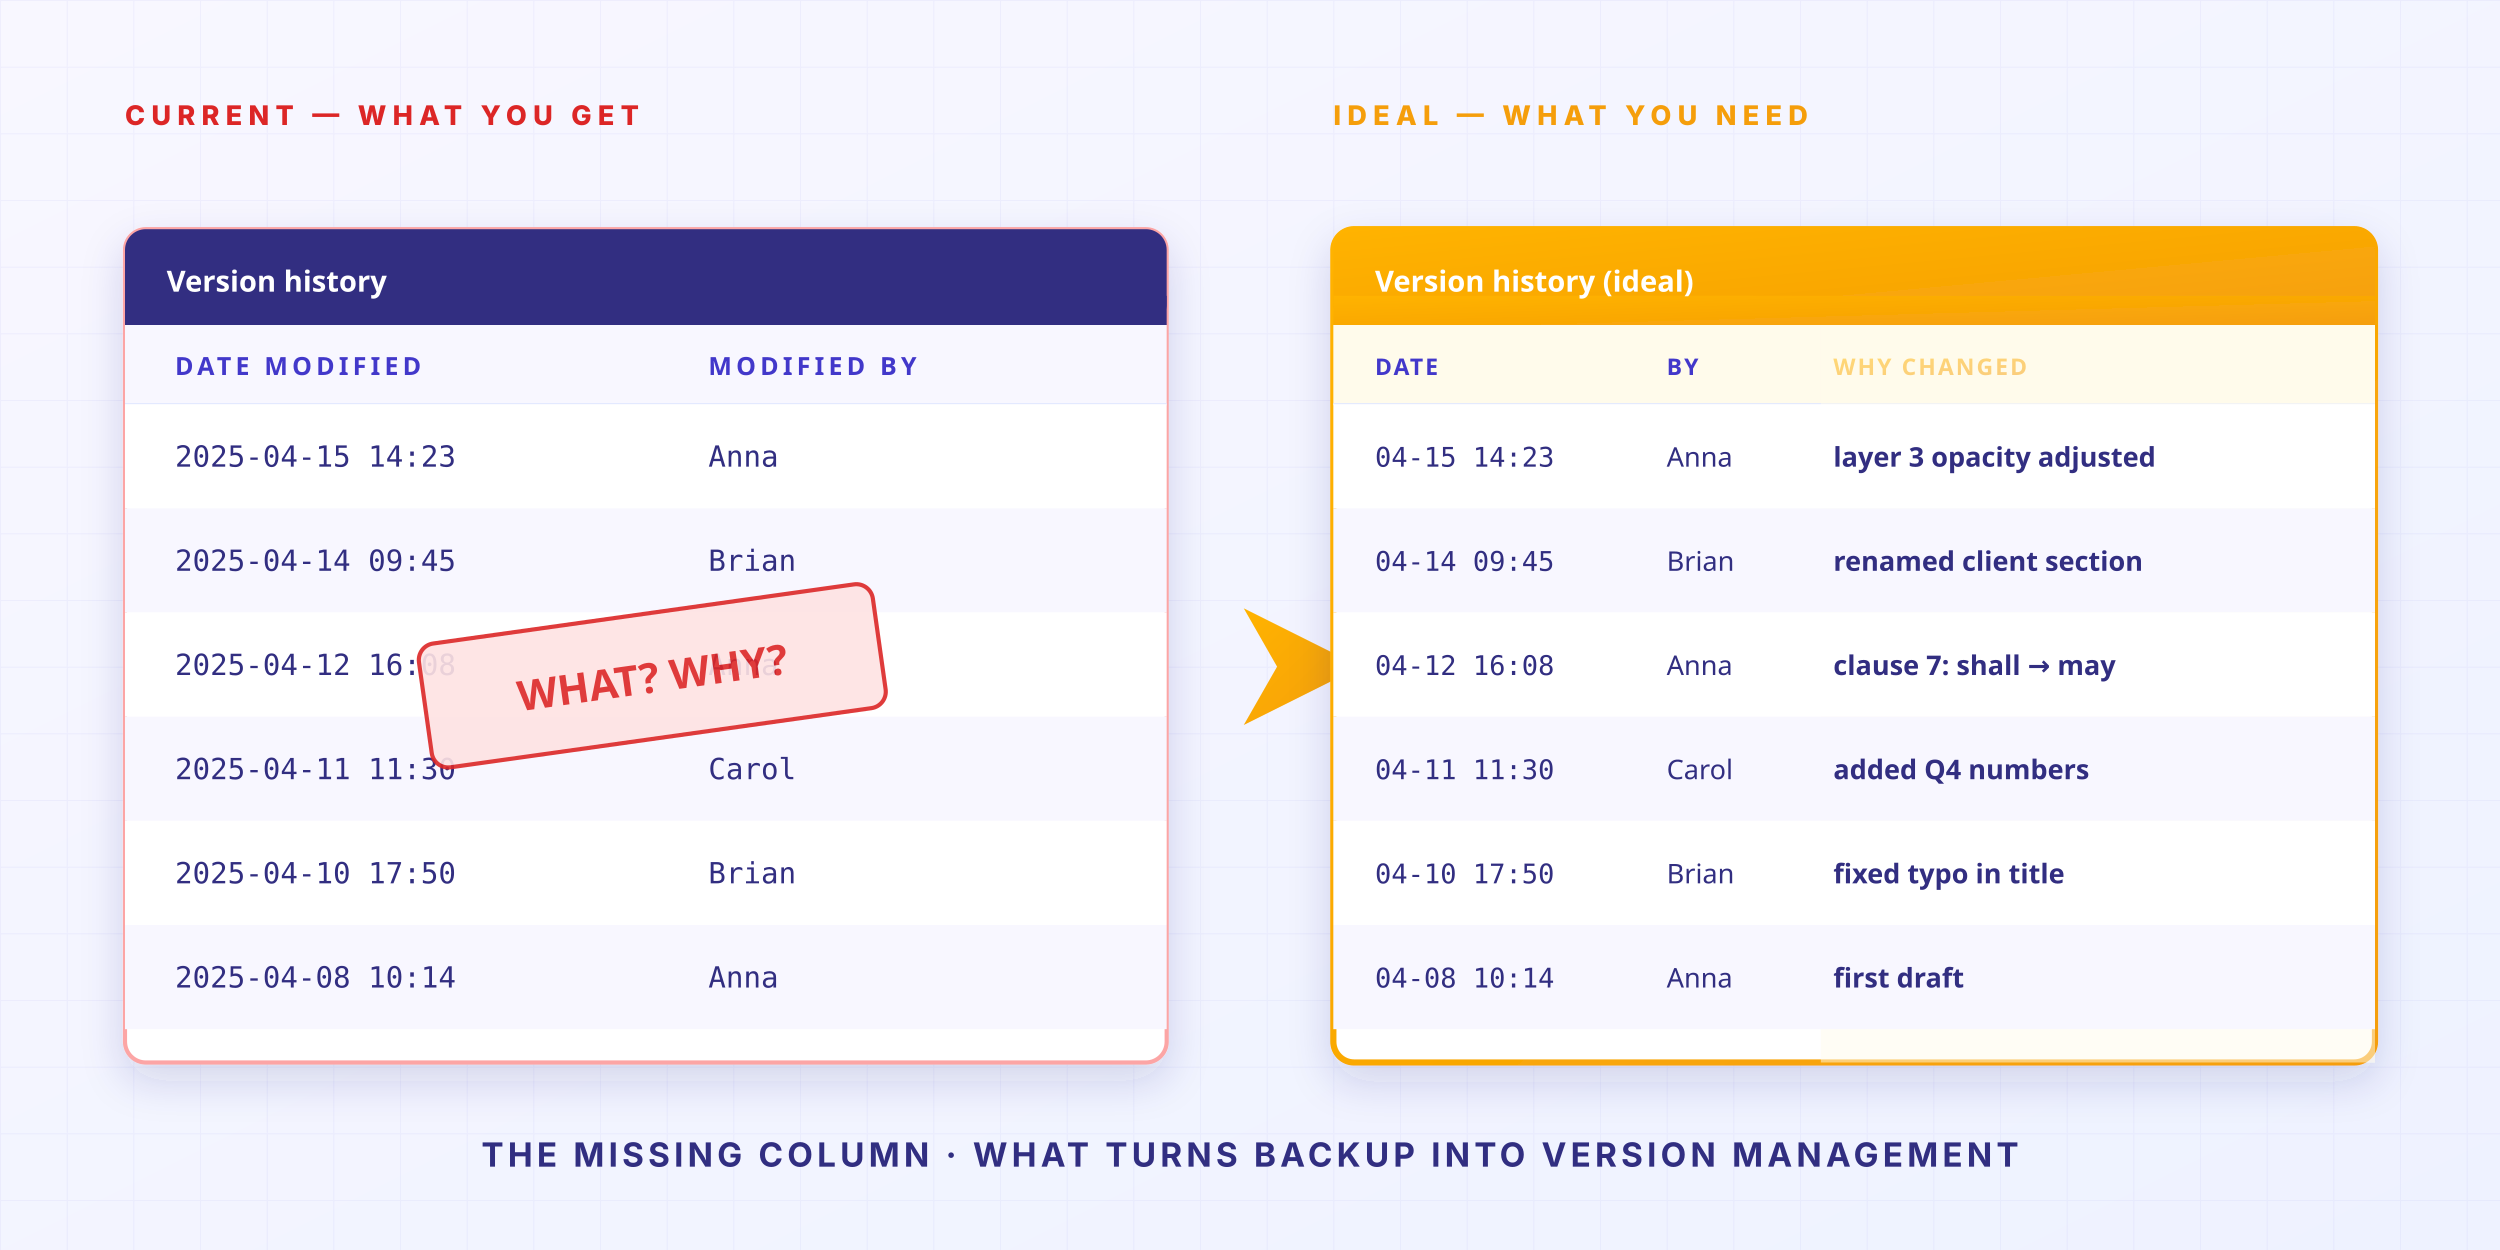
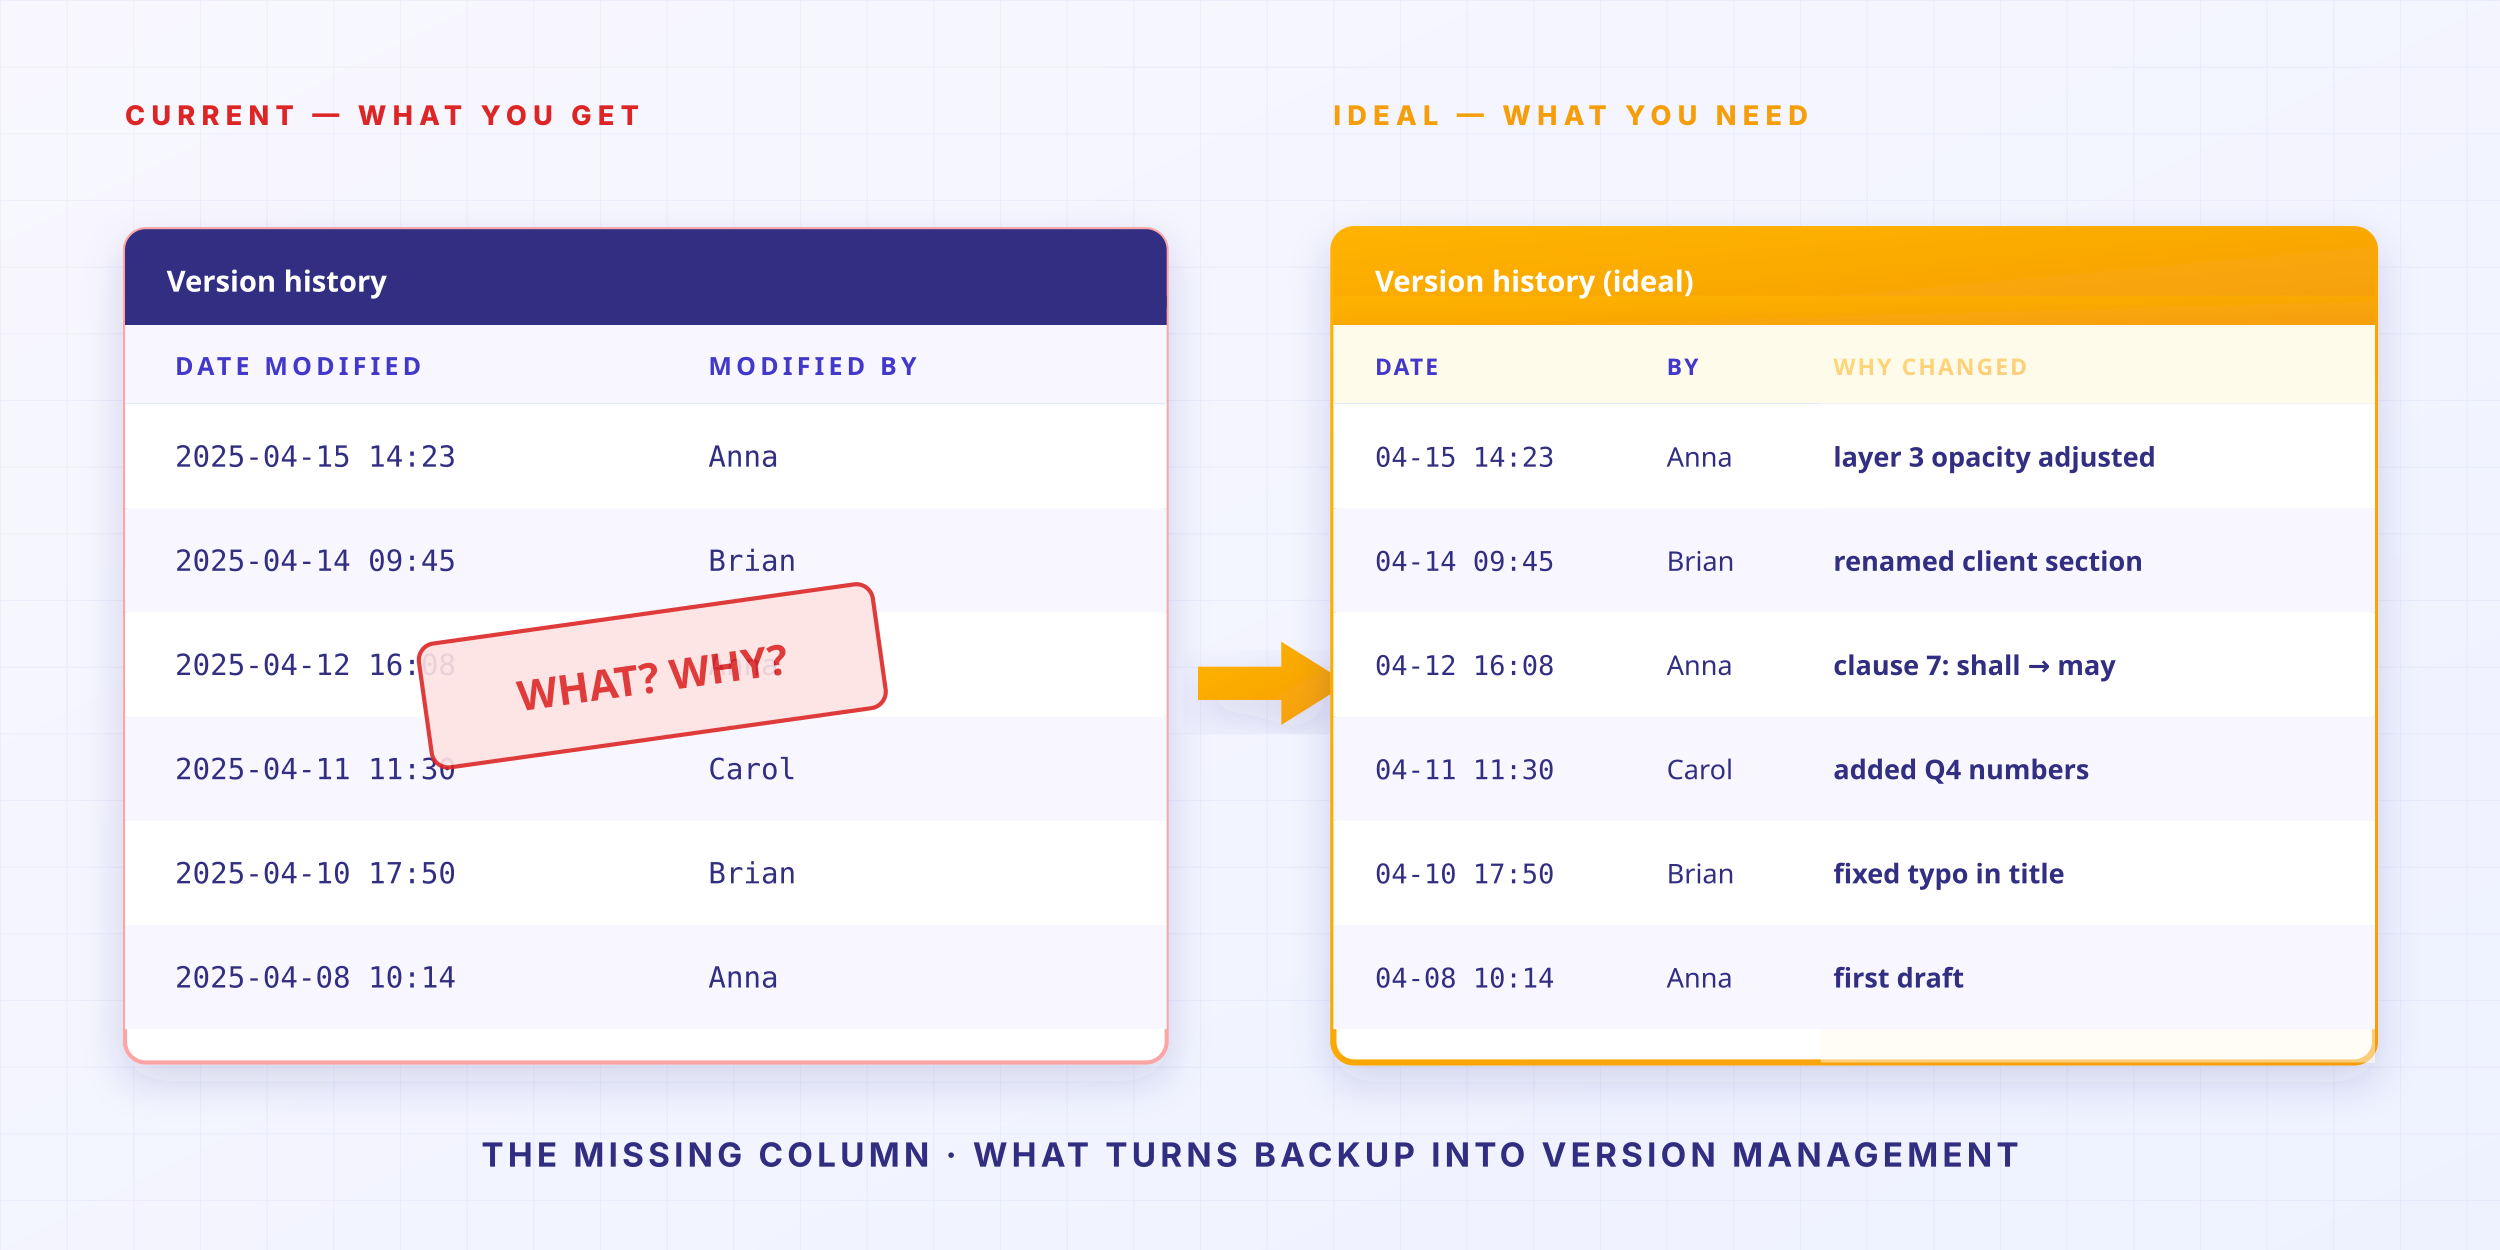
<svg xmlns="http://www.w3.org/2000/svg" viewBox="0 0 1200 600" fill="none" font-family="'Inter','Noto Sans TC',system-ui,sans-serif">
  <defs>
    <linearGradient id="g-indigo" x1="0" y1="0" x2="1" y2="1">
      <stop offset="0" stop-color="#4F46E5" />
      <stop offset="1" stop-color="#4338CA" />
    </linearGradient>
    <linearGradient id="g-indigo-deep" x1="0" y1="0" x2="1" y2="1">
      <stop offset="0" stop-color="#4338CA" />
      <stop offset="1" stop-color="#312E81" />
    </linearGradient>
    <linearGradient id="g-amber" x1="0" y1="0" x2="1" y2="1">
      <stop offset="0" stop-color="#FFB300" />
      <stop offset="1" stop-color="#F59E0B" />
    </linearGradient>
    <linearGradient id="g-paper" x1="0" y1="0" x2="1" y2="1">
      <stop offset="0" stop-color="#F8F7FF" />
      <stop offset="1" stop-color="#EEF2FF" />
    </linearGradient>
    <pattern id="grid" x="0" y="0" width="32" height="32" patternUnits="userSpaceOnUse">
      <path d="M 32 0 L 0 0 0 32" fill="none" stroke="#4338CA" stroke-width="1" opacity="0.05" />
    </pattern>
    <filter id="shadow">
      <feDropShadow dx="0" dy="8" stdDeviation="10" flood-color="#312E81" flood-opacity="0.16" />
    </filter>
    <marker id="arrow" markerWidth="14" markerHeight="14" refX="7" refY="7" orient="auto">
      <path d="M0 0 L14 7 L0 14 L4 7 Z" fill="url(#g-amber)" />
    </marker>
  </defs>
  <rect width="1200" height="600" fill="url(#g-paper)" />
  <rect width="1200" height="600" fill="url(#grid)" />
  <g transform="translate(60, 60)">
    <text x="0" y="0" font-size="13" font-weight="800" fill="#DC2626" letter-spacing="3">CURRENT — WHAT YOU GET</text>
  </g>
  <g transform="translate(640, 60)">
    <text x="0" y="0" font-size="13" font-weight="800" fill="#F59E0B" letter-spacing="3">IDEAL — WHAT YOU NEED</text>
  </g>
  <g transform="translate(60, 110)" filter="url(#shadow)">
    <rect width="500" height="400" rx="10" fill="#ffffff" stroke="#FCA5A5" stroke-width="2" />
    <rect width="500" height="46" rx="10" fill="#312E81" />
    <rect y="32" width="500" height="14" fill="#312E81" />
    <text x="20" y="30" font-size="14" font-weight="600" fill="#ffffff" font-family="system-ui,sans-serif">Version history</text>
    <rect y="46" width="500" height="38" fill="#F8F7FF" />
    <text x="24" y="70" font-size="12" font-weight="700" fill="#4338CA" letter-spacing="2" font-family="system-ui,sans-serif">DATE MODIFIED</text>
    <text x="280" y="70" font-size="12" font-weight="700" fill="#4338CA" letter-spacing="2" font-family="system-ui,sans-serif">MODIFIED BY</text>
    <line x1="0" y1="84" x2="500" y2="84" stroke="#E0E7FF" />
    <g font-family="'JetBrains Mono',ui-monospace,monospace">
      <rect y="84" width="500" height="50" fill="#ffffff" />
      <text x="24" y="114" font-size="14" font-weight="500" fill="#312E81">2025-04-15 14:23</text>
      <text x="280" y="114" font-size="14" font-weight="500" fill="#312E81">Anna</text>
      <rect y="134" width="500" height="50" fill="#F8F7FF" />
      <text x="24" y="164" font-size="14" font-weight="500" fill="#312E81">2025-04-14 09:45</text>
      <text x="280" y="164" font-size="14" font-weight="500" fill="#312E81">Brian</text>
      <rect y="184" width="500" height="50" fill="#ffffff" />
      <text x="24" y="214" font-size="14" font-weight="500" fill="#312E81">2025-04-12 16:08</text>
      <text x="280" y="214" font-size="14" font-weight="500" fill="#312E81">Anna</text>
      <rect y="234" width="500" height="50" fill="#F8F7FF" />
      <text x="24" y="264" font-size="14" font-weight="500" fill="#312E81">2025-04-11 11:30</text>
      <text x="280" y="264" font-size="14" font-weight="500" fill="#312E81">Carol</text>
      <rect y="284" width="500" height="50" fill="#ffffff" />
      <text x="24" y="314" font-size="14" font-weight="500" fill="#312E81">2025-04-10 17:50</text>
      <text x="280" y="314" font-size="14" font-weight="500" fill="#312E81">Brian</text>
      <rect y="334" width="500" height="50" fill="#F8F7FF" />
      <text x="24" y="364" font-size="14" font-weight="500" fill="#312E81">2025-04-08 10:14</text>
      <text x="280" y="364" font-size="14" font-weight="500" fill="#312E81">Anna</text>
    </g>
    <g transform="translate(140, 200)" opacity="0.9">
      <rect x="0" y="0" width="220" height="60" rx="8" fill="#FEE2E2" stroke="#DC2626" stroke-width="2" transform="rotate(-8)" />
      <text x="110" y="38" font-size="20" font-weight="800" fill="#DC2626" text-anchor="middle" font-family="system-ui,sans-serif" transform="rotate(-8)">WHAT? WHY?</text>
    </g>
  </g>
-   <line x1="585" y1="320" x2="625" y2="320" stroke="url(#g-amber)" stroke-width="4" marker-end="url(#arrow)" />
+   <g transform="translate(575, 290)">
+     <path d="M0 30 L40 30 L40 18 L72 38 L40 58 L40 46 L0 46 Z" fill="url(#g-amber)" filter="url(#shadow)" />
+   </g>
  <g transform="translate(640, 110)" filter="url(#shadow)">
    <rect width="500" height="400" rx="10" fill="#ffffff" stroke="url(#g-amber)" stroke-width="3" />
    <rect width="500" height="46" rx="10" fill="url(#g-amber)" />
    <rect y="32" width="500" height="14" fill="url(#g-amber)" />
    <text x="20" y="30" font-size="14" font-weight="600" fill="#ffffff" font-family="system-ui,sans-serif">Version history (ideal)</text>
    <rect y="46" width="500" height="38" fill="#FFFBEB" />
    <text x="20" y="70" font-size="11" font-weight="700" fill="#4338CA" letter-spacing="1" font-family="system-ui,sans-serif">DATE</text>
    <text x="160" y="70" font-size="11" font-weight="700" fill="#4338CA" letter-spacing="1" font-family="system-ui,sans-serif">BY</text>
    <text x="240" y="70" font-size="11" font-weight="800" fill="url(#g-amber)" letter-spacing="1" font-family="system-ui,sans-serif">WHY CHANGED</text>
    <line x1="0" y1="84" x2="500" y2="84" stroke="#E0E7FF" />
    <rect x="234" y="46" width="266" height="354" fill="#FFFBEB" opacity="0.5" />
    <g font-family="system-ui,sans-serif">
      <rect y="84" width="500" height="50" fill="#ffffff" />
      <text x="20" y="114" font-size="13" font-weight="500" fill="#312E81" font-family="'JetBrains Mono',ui-monospace,monospace">04-15 14:23</text>
      <text x="160" y="114" font-size="13" font-weight="500" fill="#312E81">Anna</text>
      <text x="240" y="114" font-size="13" font-weight="600" fill="#312E81">layer 3 opacity adjusted</text>
      <rect y="134" width="500" height="50" fill="#F8F7FF" />
      <text x="20" y="164" font-size="13" font-weight="500" fill="#312E81" font-family="'JetBrains Mono',ui-monospace,monospace">04-14 09:45</text>
      <text x="160" y="164" font-size="13" font-weight="500" fill="#312E81">Brian</text>
      <text x="240" y="164" font-size="13" font-weight="600" fill="#312E81">renamed client section</text>
      <rect y="184" width="500" height="50" fill="#ffffff" />
      <text x="20" y="214" font-size="13" font-weight="500" fill="#312E81" font-family="'JetBrains Mono',ui-monospace,monospace">04-12 16:08</text>
      <text x="160" y="214" font-size="13" font-weight="500" fill="#312E81">Anna</text>
      <text x="240" y="214" font-size="13" font-weight="600" fill="#312E81">clause 7: shall → may</text>
      <rect y="234" width="500" height="50" fill="#F8F7FF" />
      <text x="20" y="264" font-size="13" font-weight="500" fill="#312E81" font-family="'JetBrains Mono',ui-monospace,monospace">04-11 11:30</text>
      <text x="160" y="264" font-size="13" font-weight="500" fill="#312E81">Carol</text>
      <text x="240" y="264" font-size="13" font-weight="600" fill="#312E81">added Q4 numbers</text>
      <rect y="284" width="500" height="50" fill="#ffffff" />
      <text x="20" y="314" font-size="13" font-weight="500" fill="#312E81" font-family="'JetBrains Mono',ui-monospace,monospace">04-10 17:50</text>
      <text x="160" y="314" font-size="13" font-weight="500" fill="#312E81">Brian</text>
      <text x="240" y="314" font-size="13" font-weight="600" fill="#312E81">fixed typo in title</text>
      <rect y="334" width="500" height="50" fill="#F8F7FF" />
      <text x="20" y="364" font-size="13" font-weight="500" fill="#312E81" font-family="'JetBrains Mono',ui-monospace,monospace">04-08 10:14</text>
      <text x="160" y="364" font-size="13" font-weight="500" fill="#312E81">Anna</text>
      <text x="240" y="364" font-size="13" font-weight="600" fill="#312E81">first draft</text>
    </g>
  </g>
  <text x="600" y="560" font-size="16" font-weight="700" fill="#312E81" text-anchor="middle" letter-spacing="2">THE MISSING COLUMN · WHAT TURNS BACKUP INTO VERSION MANAGEMENT</text>
</svg>
